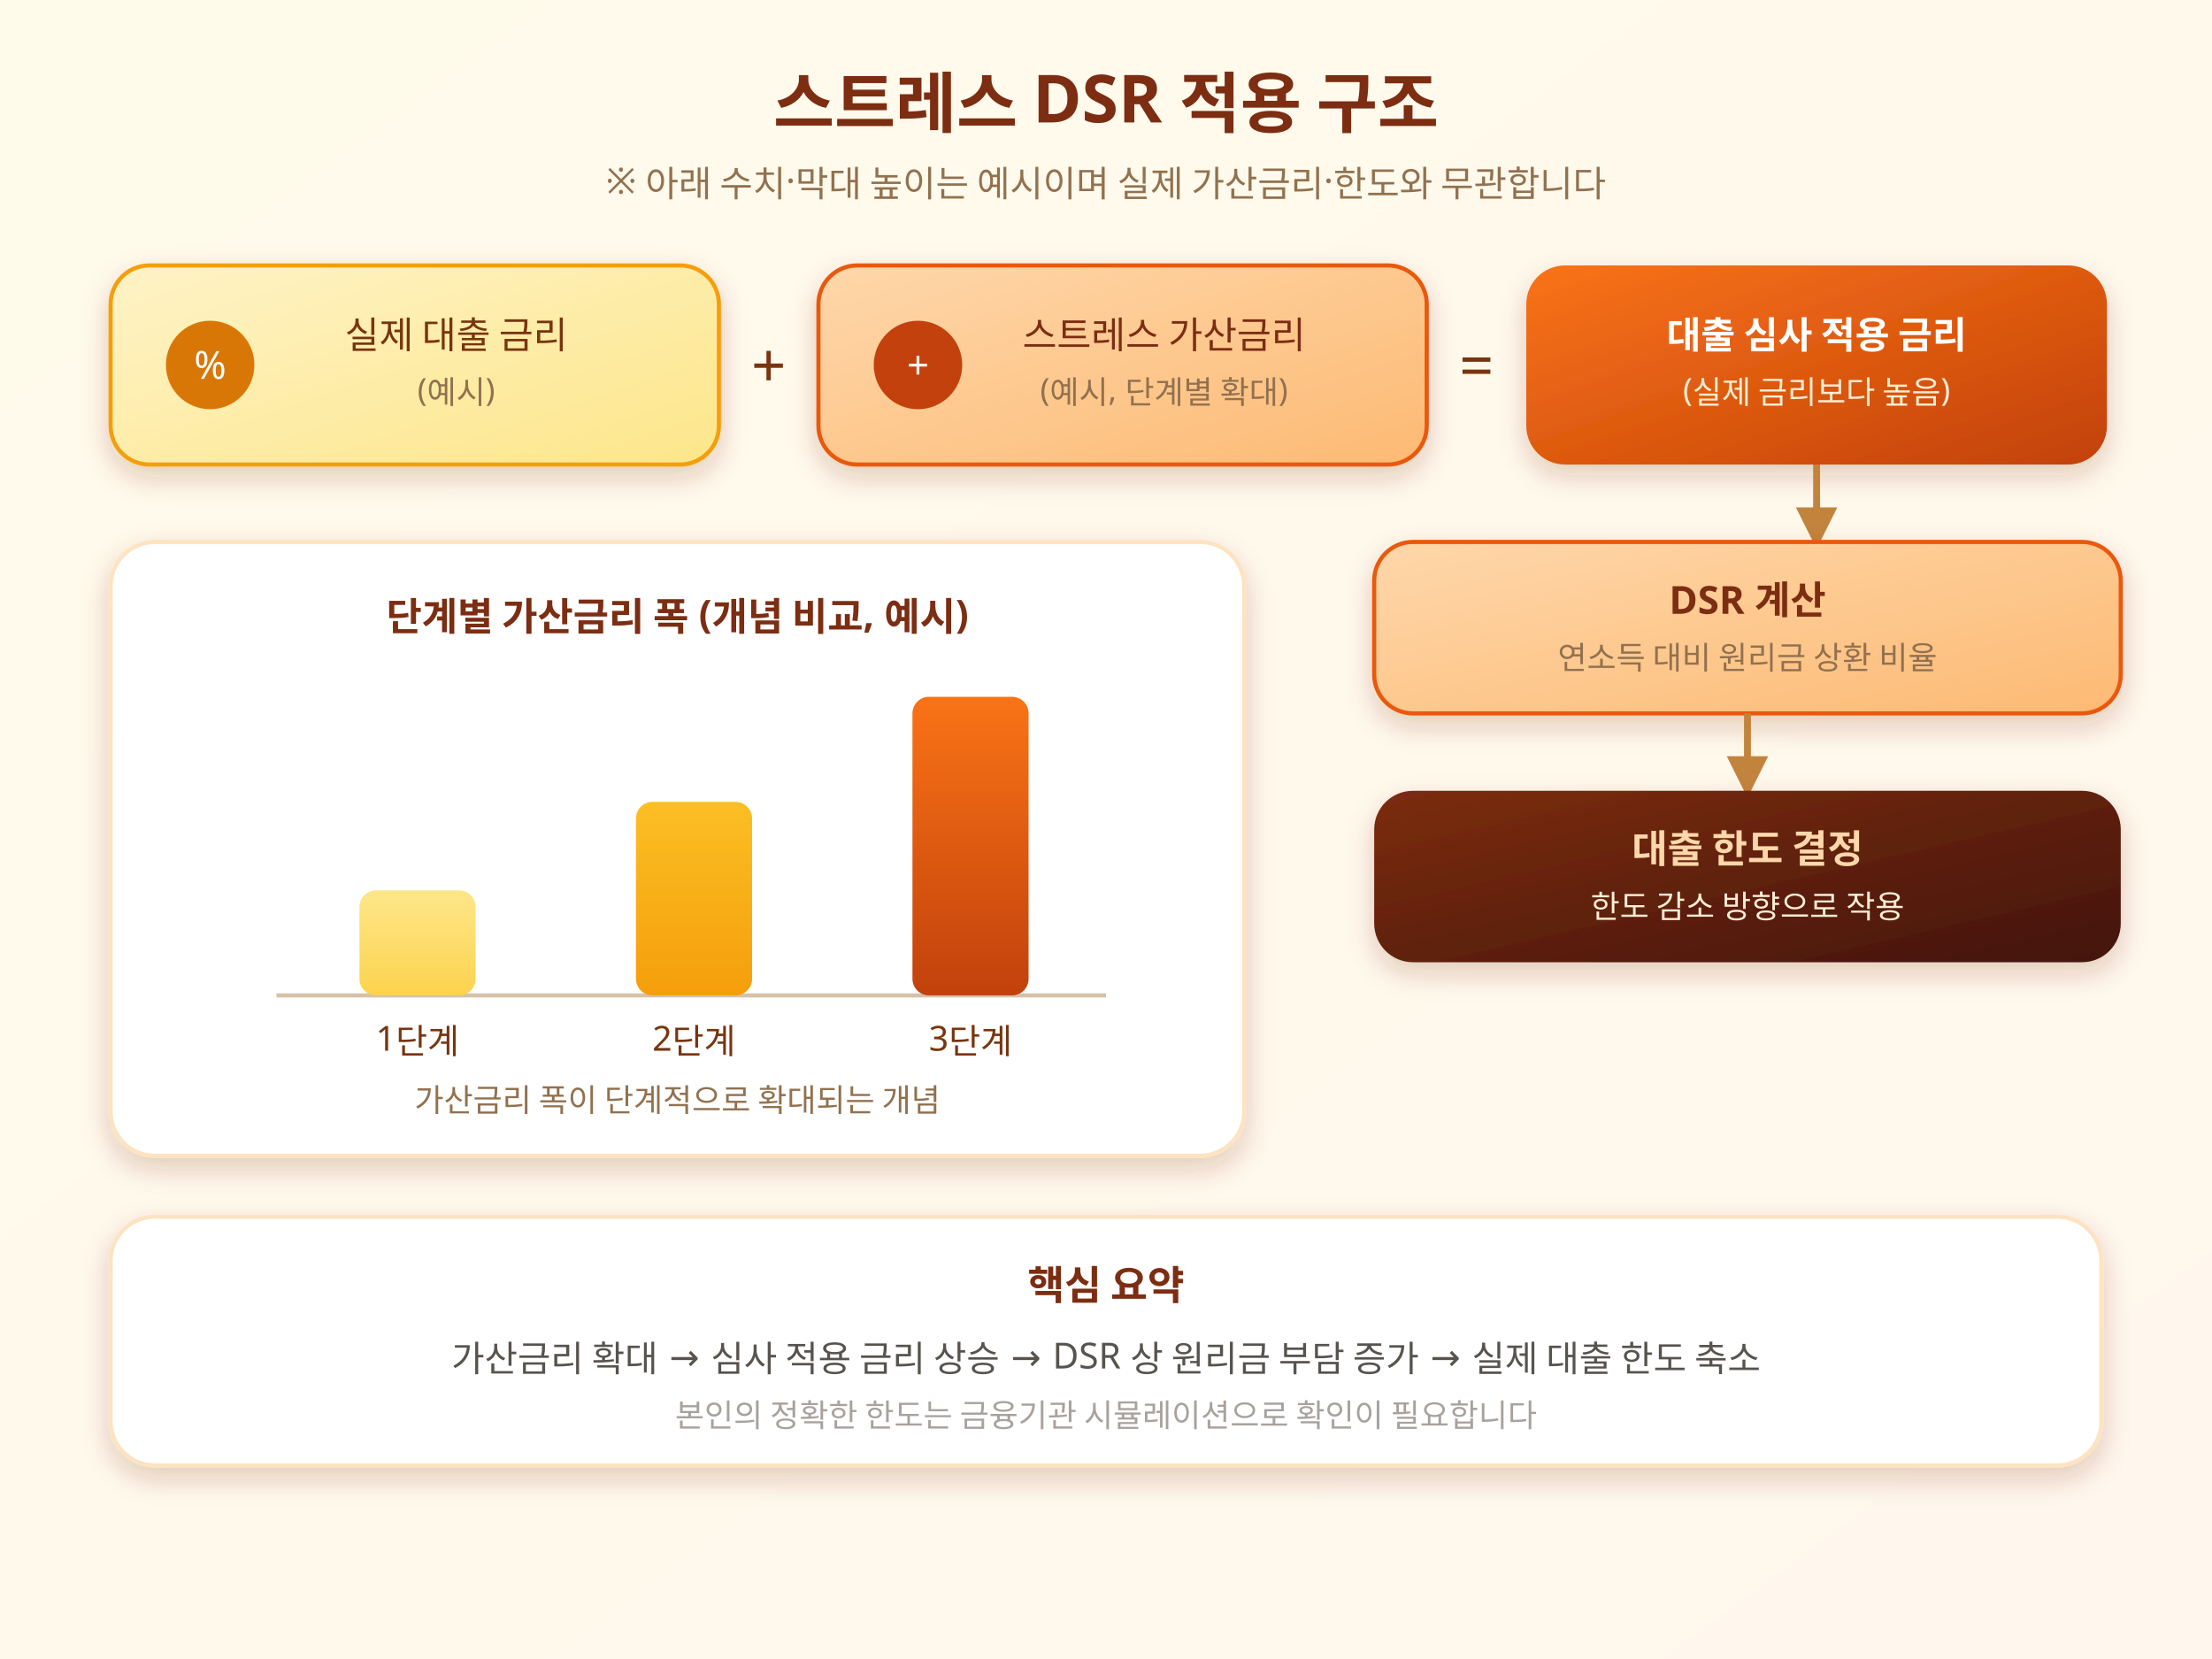
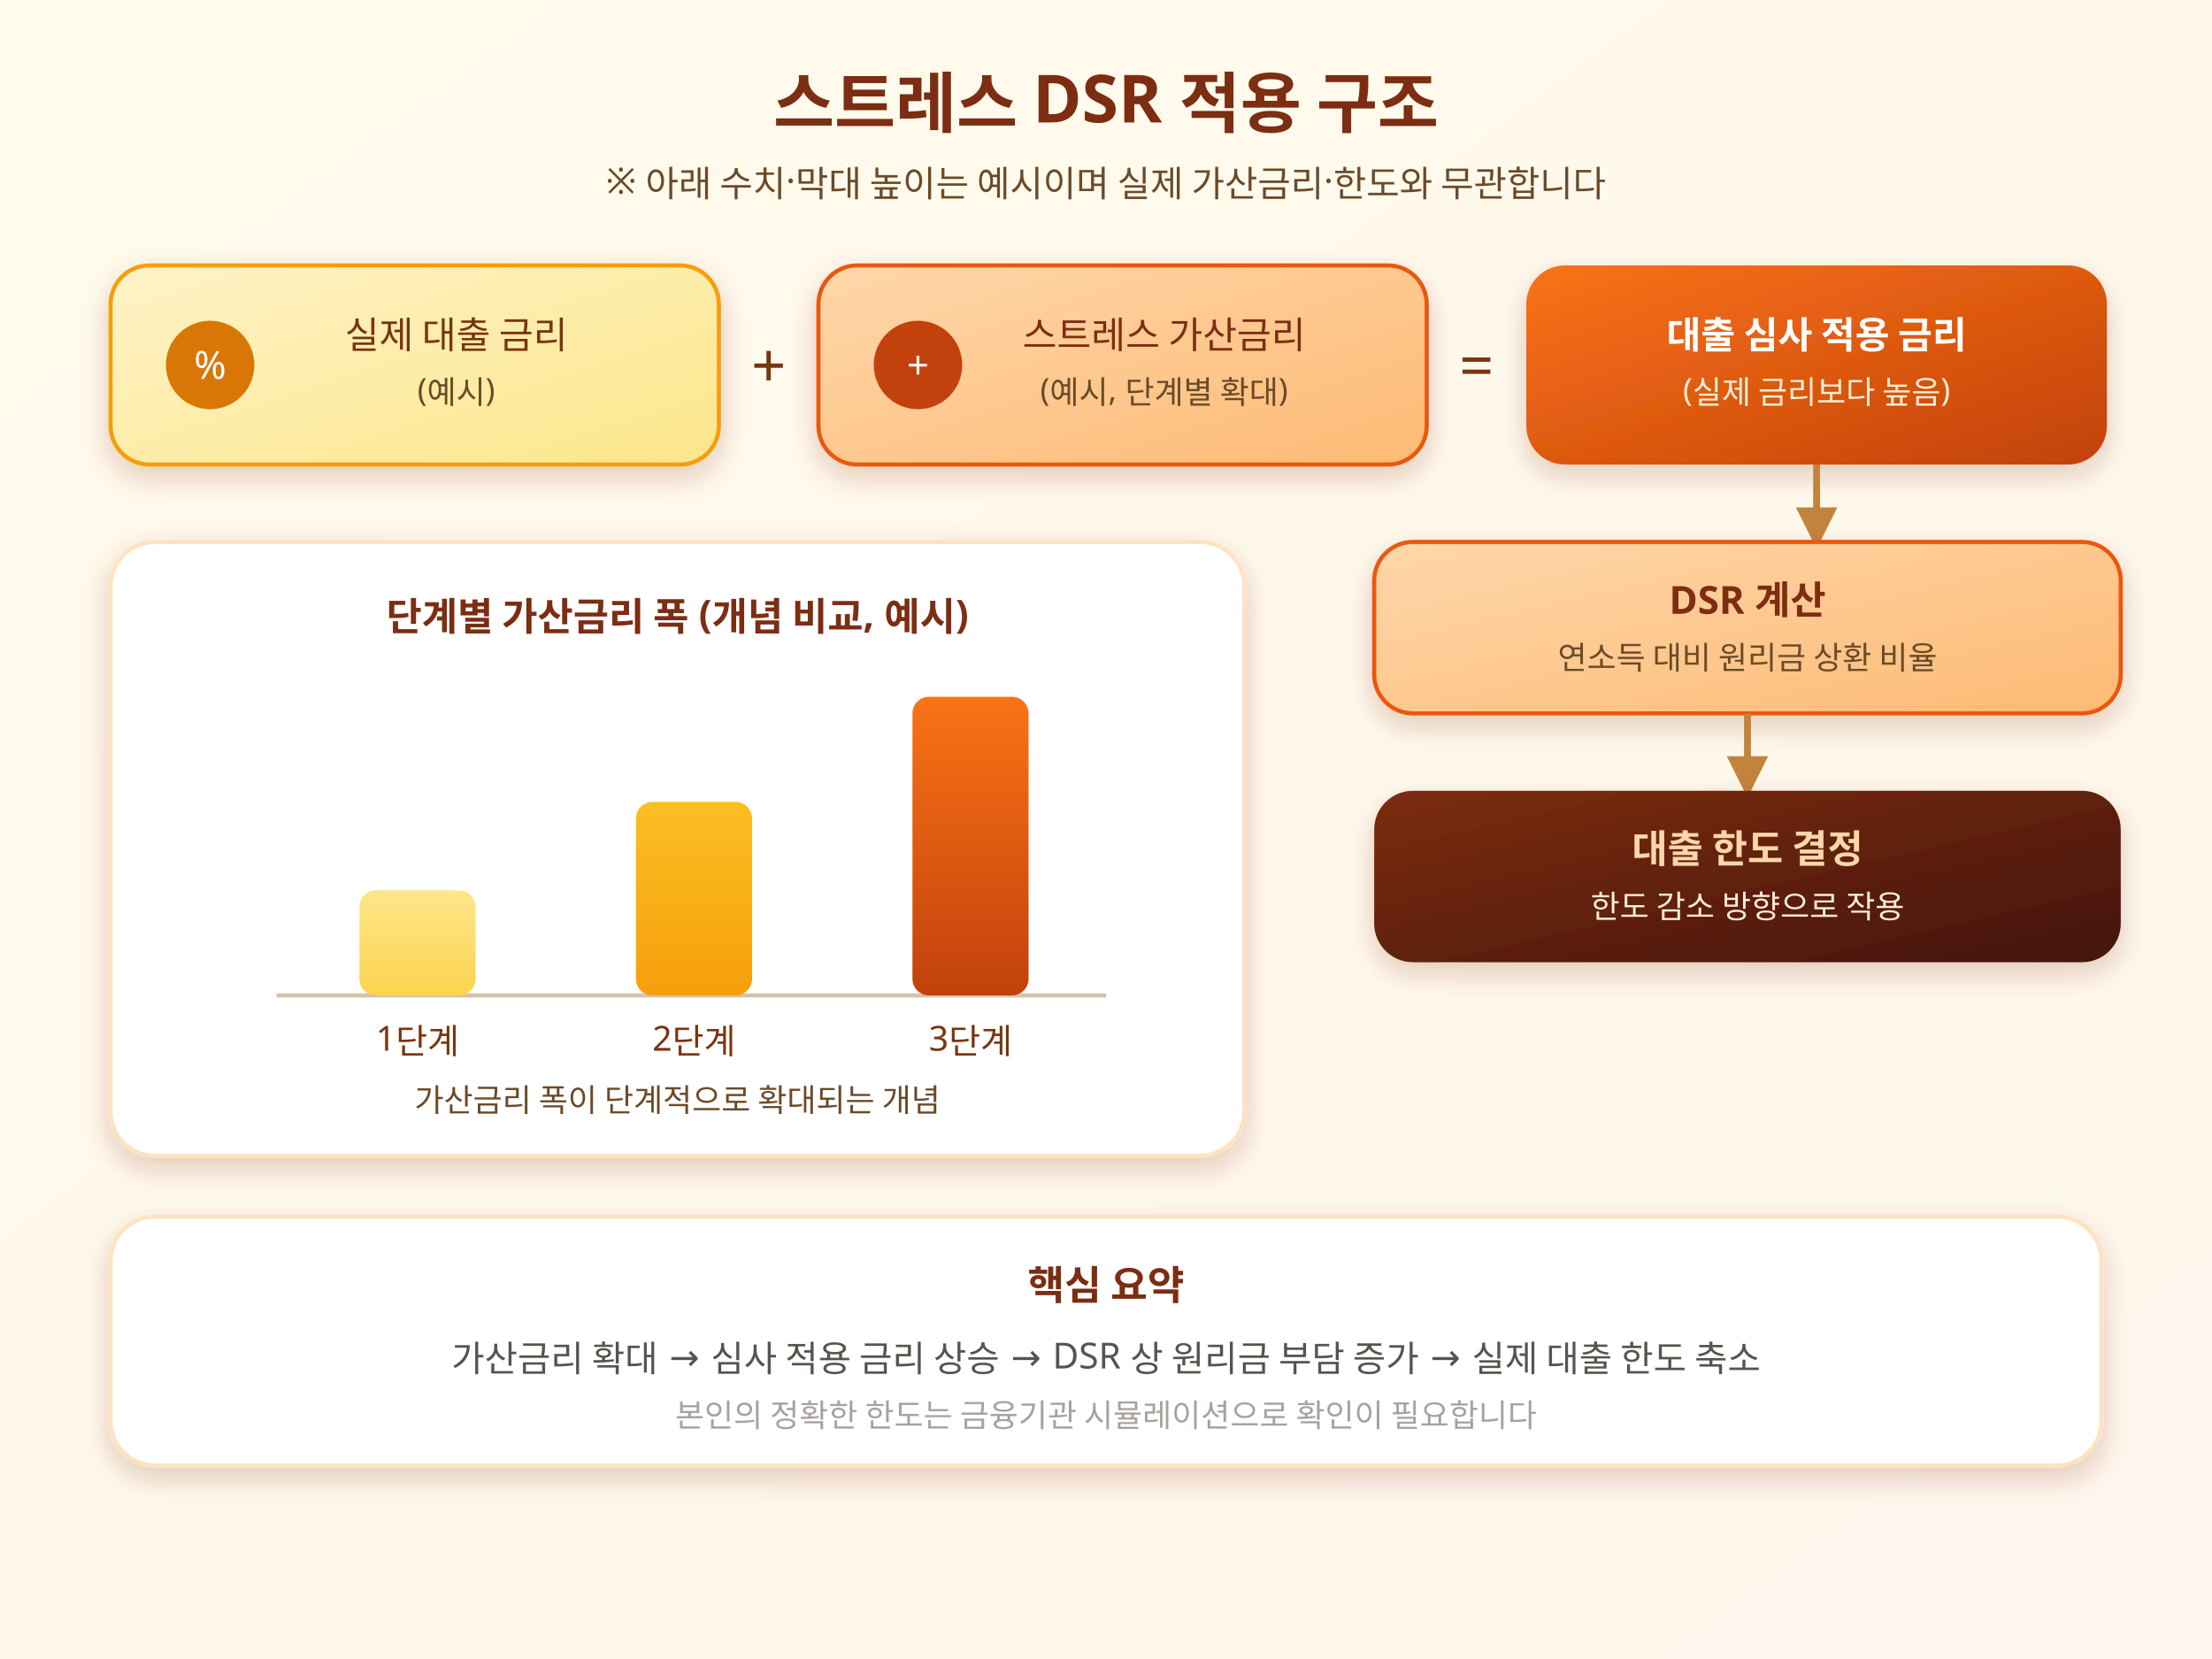
<svg xmlns="http://www.w3.org/2000/svg" width="800" height="600" viewBox="0 0 800 600" font-family="'Malgun Gothic','Apple SD Gothic Neo','Noto Sans KR',sans-serif">
  <defs>
    <linearGradient id="pagebg" x1="0%" y1="0%" x2="100%" y2="100%">
      <stop offset="0%" stop-color="#fffbeb" />
      <stop offset="100%" stop-color="#fff7ed" />
    </linearGradient>
    <linearGradient id="rateCard" x1="0%" y1="0%" x2="100%" y2="100%">
      <stop offset="0%" stop-color="#fef3c7" />
      <stop offset="100%" stop-color="#fde68a" />
    </linearGradient>
    <linearGradient id="addCard" x1="0%" y1="0%" x2="100%" y2="100%">
      <stop offset="0%" stop-color="#fed7aa" />
      <stop offset="100%" stop-color="#fdba74" />
    </linearGradient>
    <linearGradient id="resultCard" x1="0%" y1="0%" x2="100%" y2="100%">
      <stop offset="0%" stop-color="#f97316" />
      <stop offset="100%" stop-color="#c2410c" />
    </linearGradient>
    <linearGradient id="dsrCard" x1="0%" y1="0%" x2="100%" y2="100%">
      <stop offset="0%" stop-color="#fed7aa" />
      <stop offset="100%" stop-color="#fdba74" />
    </linearGradient>
    <linearGradient id="finalCard" x1="0%" y1="0%" x2="100%" y2="100%">
      <stop offset="0%" stop-color="#7c2d12" />
      <stop offset="100%" stop-color="#431407" />
    </linearGradient>
    <linearGradient id="bar3" x1="0%" y1="100%" x2="0%" y2="0%">
      <stop offset="0%" stop-color="#c2410c" />
      <stop offset="100%" stop-color="#f97316" />
    </linearGradient>
    <linearGradient id="bar2" x1="0%" y1="100%" x2="0%" y2="0%">
      <stop offset="0%" stop-color="#f59e0b" />
      <stop offset="100%" stop-color="#fbbf24" />
    </linearGradient>
    <linearGradient id="bar1" x1="0%" y1="100%" x2="0%" y2="0%">
      <stop offset="0%" stop-color="#fcd34d" />
      <stop offset="100%" stop-color="#fde68a" />
    </linearGradient>
    <filter id="softShadow" x="-30%" y="-30%" width="160%" height="160%">
      <feDropShadow dx="0" dy="4" stdDeviation="5" flood-color="#7c2d12" flood-opacity="0.22" />
    </filter>
    <marker id="arrowA" markerWidth="9" markerHeight="9" refX="5" refY="3" orient="auto" markerUnits="strokeWidth">
      <path d="M0,0 L0,6 L6,3 z" fill="#c2843d" />
    </marker>
  </defs>
  <rect x="0" y="0" width="800" height="600" fill="url(#pagebg)" />
  <text x="400" y="46" text-anchor="middle" font-size="24" font-weight="bold" fill="#7c2d12">스트레스 DSR 적용 구조</text>
-   <text x="400" y="70" text-anchor="middle" font-size="13" fill="#92714f">※ 아래 수치·막대 높이는 예시이며 실제 가산금리·한도와 무관합니다</text>
+   <text x="400" y="70" text-anchor="middle" font-size="13" fill="#6b4a28">※ 아래 수치·막대 높이는 예시이며 실제 가산금리·한도와 무관합니다</text>
  <rect x="40" y="96" width="220" height="72" rx="14" fill="url(#rateCard)" stroke="#f59e0b" stroke-width="1.5" filter="url(#softShadow)" />
  <circle cx="76" cy="132" r="16" fill="#d97706" />
  <text x="76" y="137" text-anchor="middle" font-size="14" fill="#ffffff">%</text>
  <text x="165" y="126" text-anchor="middle" font-size="13.5" fill="#78350f">실제 대출 금리</text>
-   <text x="165" y="145" text-anchor="middle" font-size="11.5" fill="#92714f">(예시)</text>
+   <text x="165" y="145" text-anchor="middle" font-size="11.5" fill="#6b4a28">(예시)</text>
  <text x="278" y="140" text-anchor="middle" font-size="22" fill="#78350f">+</text>
  <rect x="296" y="96" width="220" height="72" rx="14" fill="url(#addCard)" stroke="#ea580c" stroke-width="1.5" filter="url(#softShadow)" />
  <circle cx="332" cy="132" r="16" fill="#c2410c" />
  <text x="332" y="137" text-anchor="middle" font-size="14" fill="#ffffff">+</text>
  <text x="421" y="126" text-anchor="middle" font-size="13.5" fill="#7c2d12">스트레스 가산금리</text>
-   <text x="421" y="145" text-anchor="middle" font-size="11.5" fill="#92714f">(예시, 단계별 확대)</text>
+   <text x="421" y="145" text-anchor="middle" font-size="11.5" fill="#6b4a28">(예시, 단계별 확대)</text>
  <text x="534" y="140" text-anchor="middle" font-size="22" fill="#78350f">=</text>
  <rect x="552" y="96" width="210" height="72" rx="14" fill="url(#resultCard)" filter="url(#softShadow)" />
  <text x="657" y="126" text-anchor="middle" font-size="13.5" font-weight="bold" fill="#ffffff">대출 심사 적용 금리</text>
  <text x="657" y="145" text-anchor="middle" font-size="11.5" fill="#ffedd5">(실제 금리보다 높음)</text>
  <line x1="657" y1="168" x2="657" y2="196" stroke="#c2843d" stroke-width="2.5" marker-end="url(#arrowA)" />
  <rect x="497" y="196" width="270" height="62" rx="14" fill="url(#dsrCard)" stroke="#ea580c" stroke-width="1.5" filter="url(#softShadow)" />
  <text x="632" y="222" text-anchor="middle" font-size="14" font-weight="bold" fill="#7c2d12">DSR 계산</text>
-   <text x="632" y="242" text-anchor="middle" font-size="11.5" fill="#92714f">연소득 대비 원리금 상환 비율</text>
+   <text x="632" y="242" text-anchor="middle" font-size="11.5" fill="#6b4a28">연소득 대비 원리금 상환 비율</text>
  <line x1="632" y1="258" x2="632" y2="286" stroke="#c2843d" stroke-width="2.5" marker-end="url(#arrowA)" />
  <rect x="497" y="286" width="270" height="62" rx="14" fill="url(#finalCard)" filter="url(#softShadow)" />
  <text x="632" y="312" text-anchor="middle" font-size="14" font-weight="bold" fill="#fed7aa">대출 한도 결정</text>
  <text x="632" y="332" text-anchor="middle" font-size="11.5" fill="#ffedd5">한도 감소 방향으로 작용</text>
  <rect x="40" y="196" width="410" height="222" rx="16" fill="#ffffff" stroke="#fde3c1" stroke-width="1.5" filter="url(#softShadow)" />
  <text x="245" y="228" text-anchor="middle" font-size="14" font-weight="bold" fill="#7c2d12">단계별 가산금리 폭 (개념 비교, 예시)</text>
  <line x1="100" y1="360" x2="400" y2="360" stroke="#d6c2a8" stroke-width="1.5" />
  <rect x="130" y="322" width="42" height="38" rx="6" fill="url(#bar1)" />
  <text x="151" y="380" text-anchor="middle" font-size="12.5" fill="#78350f">1단계</text>
  <rect x="230" y="290" width="42" height="70" rx="6" fill="url(#bar2)" />
  <text x="251" y="380" text-anchor="middle" font-size="12.5" fill="#78350f">2단계</text>
  <rect x="330" y="252" width="42" height="108" rx="6" fill="url(#bar3)" />
  <text x="351" y="380" text-anchor="middle" font-size="12.5" fill="#78350f">3단계</text>
-   <text x="245" y="402" text-anchor="middle" font-size="11.5" fill="#92714f">가산금리 폭이 단계적으로 확대되는 개념</text>
+   <text x="245" y="402" text-anchor="middle" font-size="11.5" fill="#6b4a28">가산금리 폭이 단계적으로 확대되는 개념</text>
  <rect x="40" y="440" width="720" height="90" rx="16" fill="#ffffff" stroke="#fde3c1" stroke-width="1.5" filter="url(#softShadow)" />
  <text x="400" y="470" text-anchor="middle" font-size="14.5" font-weight="bold" fill="#7c2d12">핵심 요약</text>
  <text x="400" y="496" text-anchor="middle" font-size="13" fill="#57534e">가산금리 확대 → 심사 적용 금리 상승 → DSR 상 원리금 부담 증가 → 실제 대출 한도 축소</text>
  <text x="400" y="516" text-anchor="middle" font-size="11.5" fill="#a8a29e">본인의 정확한 한도는 금융기관 시뮬레이션으로 확인이 필요합니다</text>
</svg>
